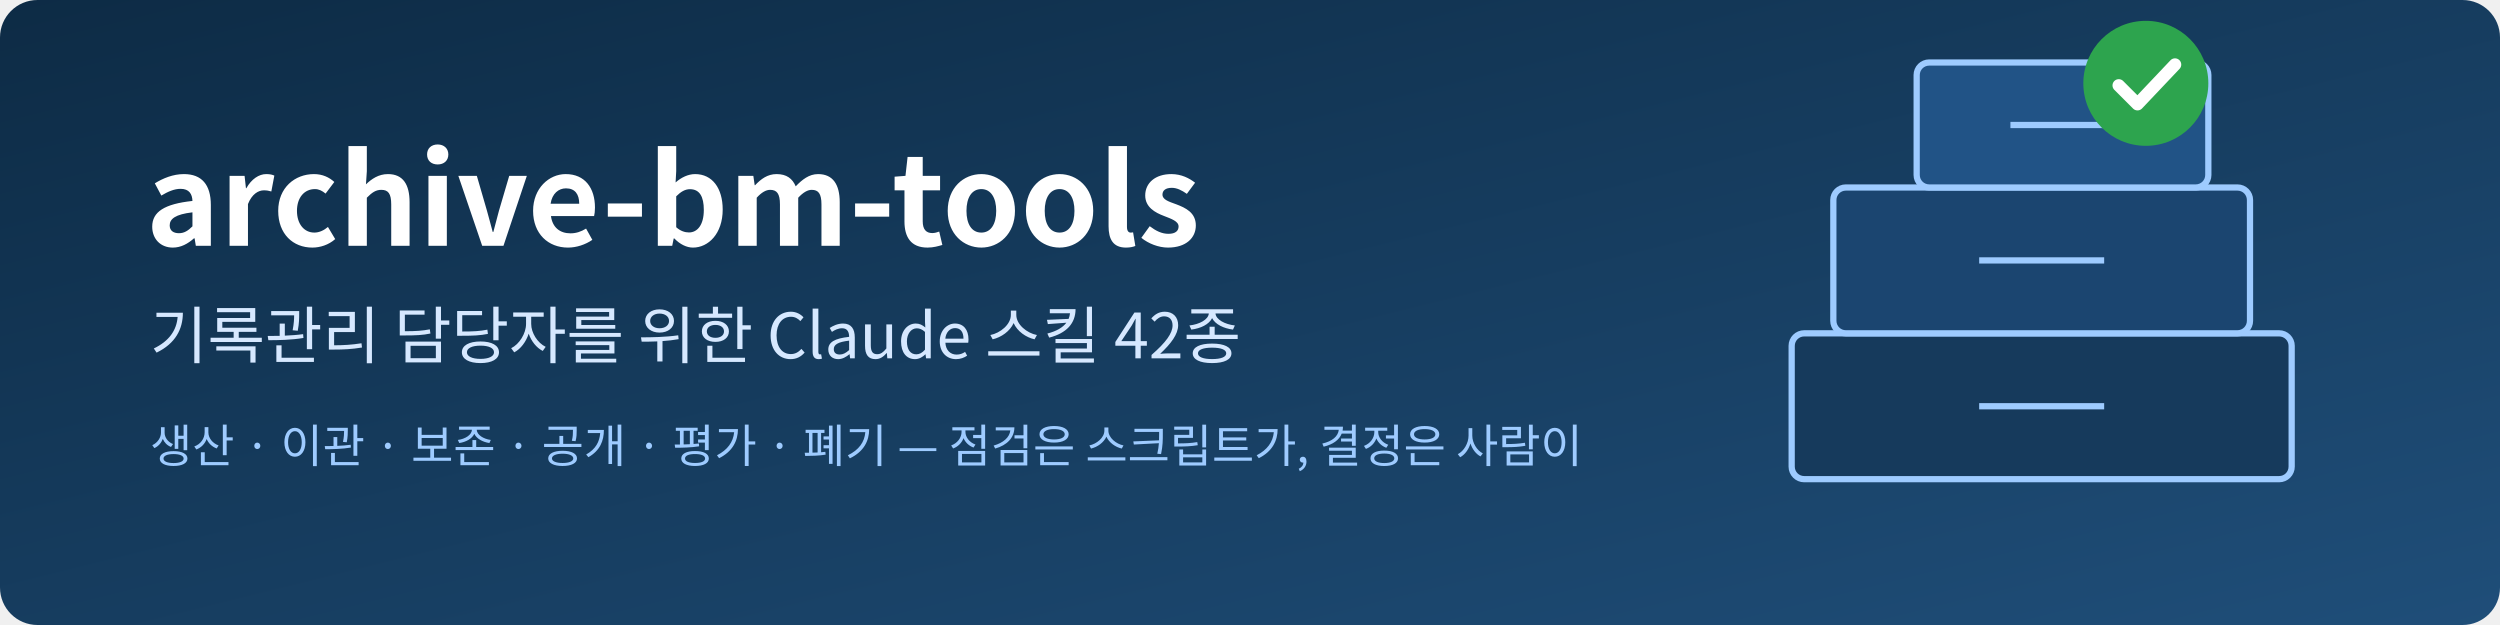
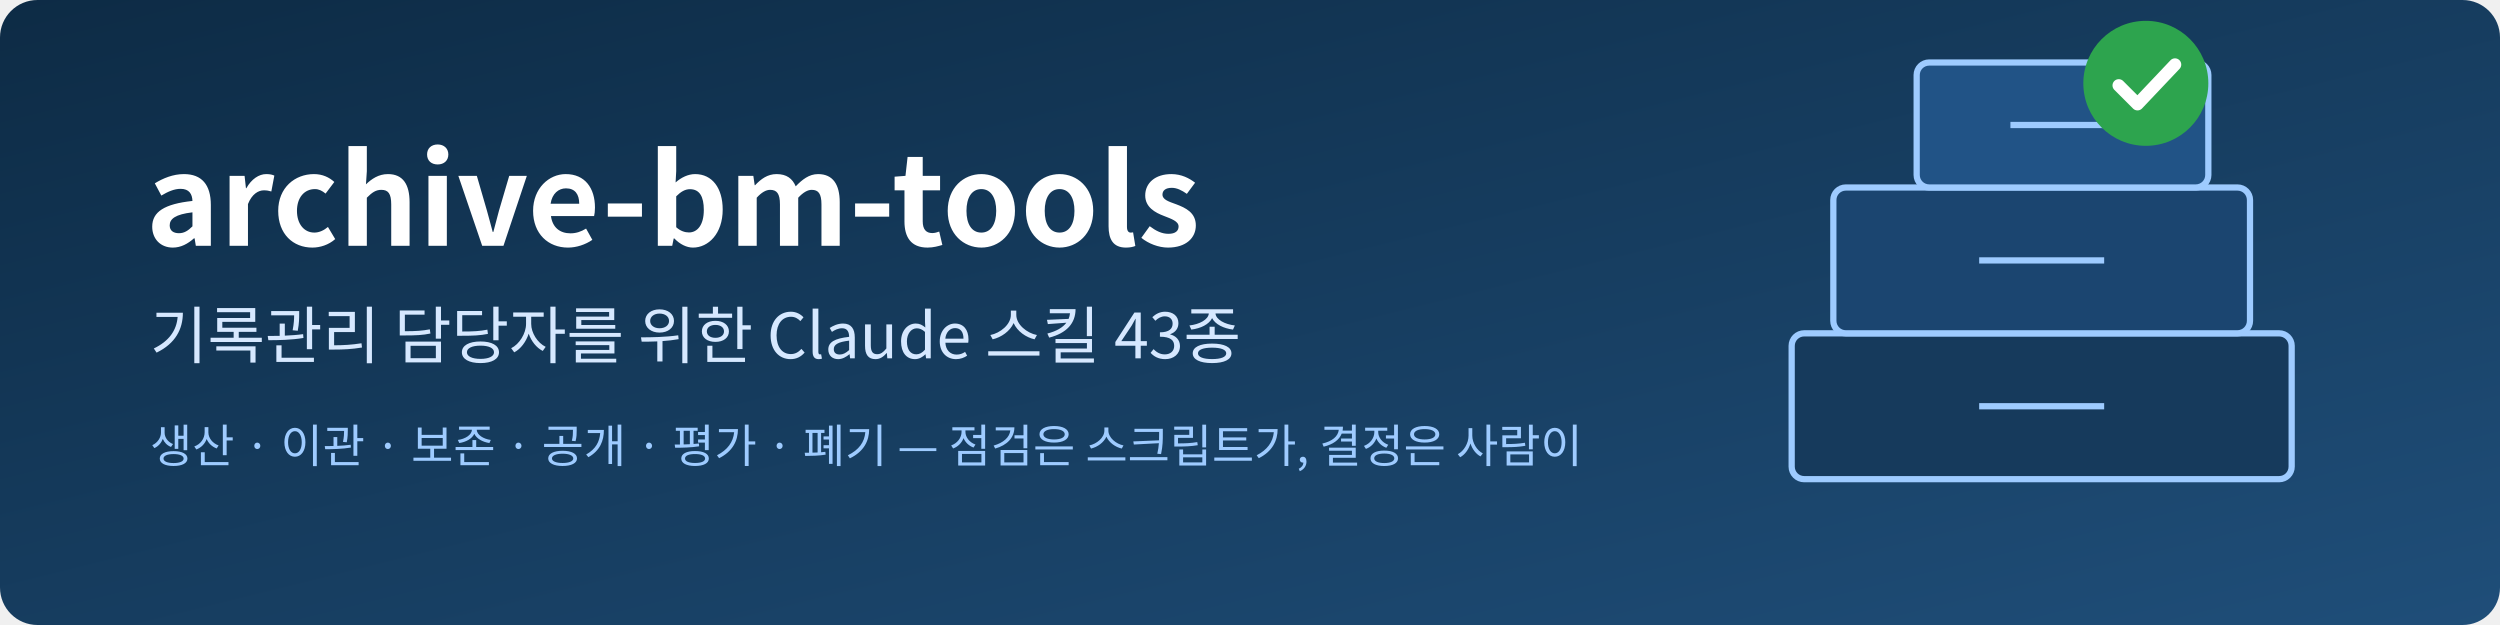
- <svg xmlns="http://www.w3.org/2000/svg" width="1200" height="300" viewBox="0 0 1200 300" role="img" aria-label="archive-bm-tools — 기록관리 담당자를 위한 Claude 스킬 42종">
+ <svg xmlns="http://www.w3.org/2000/svg" width="1200" height="300" viewBox="0 0 1200 300" role="img" aria-label="archive-bm-tools — 기록관리 담당자를 위한 Claude 스킬 43종">
  <defs>
    <linearGradient id="bg" x1="0" y1="0" x2="1" y2="1">
      <stop offset="0" stop-color="#0d2b45" />
      <stop offset="1" stop-color="#1f4e79" />
    </linearGradient>
  </defs>
  <rect width="1200" height="300" rx="18" fill="url(#bg)" />
  <g transform="translate(860,70)" fill="none" stroke="#9ecbff" stroke-width="3">
    <rect x="0" y="90" width="240" height="70" rx="6" fill="#163a5c" />
    <rect x="20" y="20" width="200" height="70" rx="6" fill="#1b4570" />
    <rect x="60" y="-40" width="140" height="60" rx="6" fill="#215386" />
    <line x1="90" y1="125" x2="150" y2="125" />
    <line x1="90" y1="55" x2="150" y2="55" />
    <line x1="105" y1="-10" x2="155" y2="-10" />
  </g>
  <g transform="translate(1030,40)">
    <circle r="30" fill="#2da44e" />
    <path d="M-13 1 L-4 10 L14 -9" fill="none" stroke="#fff" stroke-width="6" stroke-linecap="round" stroke-linejoin="round" />
  </g>
  <text x="70" y="118" font-family="'Noto Sans CJK KR','Malgun Gothic','Apple SD Gothic Neo',sans-serif" font-size="60" font-weight="700" fill="#ffffff">archive-bm-tools</text>
-   <text x="72" y="172" font-family="'Noto Sans CJK KR','Malgun Gothic','Apple SD Gothic Neo',sans-serif" font-size="30" fill="#d6e8ff">기록관리 담당자를 위한 Claude 스킬 42종</text>
+   <text x="72" y="172" font-family="'Noto Sans CJK KR','Malgun Gothic','Apple SD Gothic Neo',sans-serif" font-size="30" fill="#d6e8ff">기록관리 담당자를 위한 Claude 스킬 43종</text>
  <text x="72" y="222" font-family="'Noto Sans CJK KR','Malgun Gothic','Apple SD Gothic Neo',sans-serif" font-size="22" fill="#9ecbff">생산 · 이관 · 보존 · 공개 · 평가 · 폐기 — 점검은 스크립트가, 결정은 사람이</text>
</svg>
